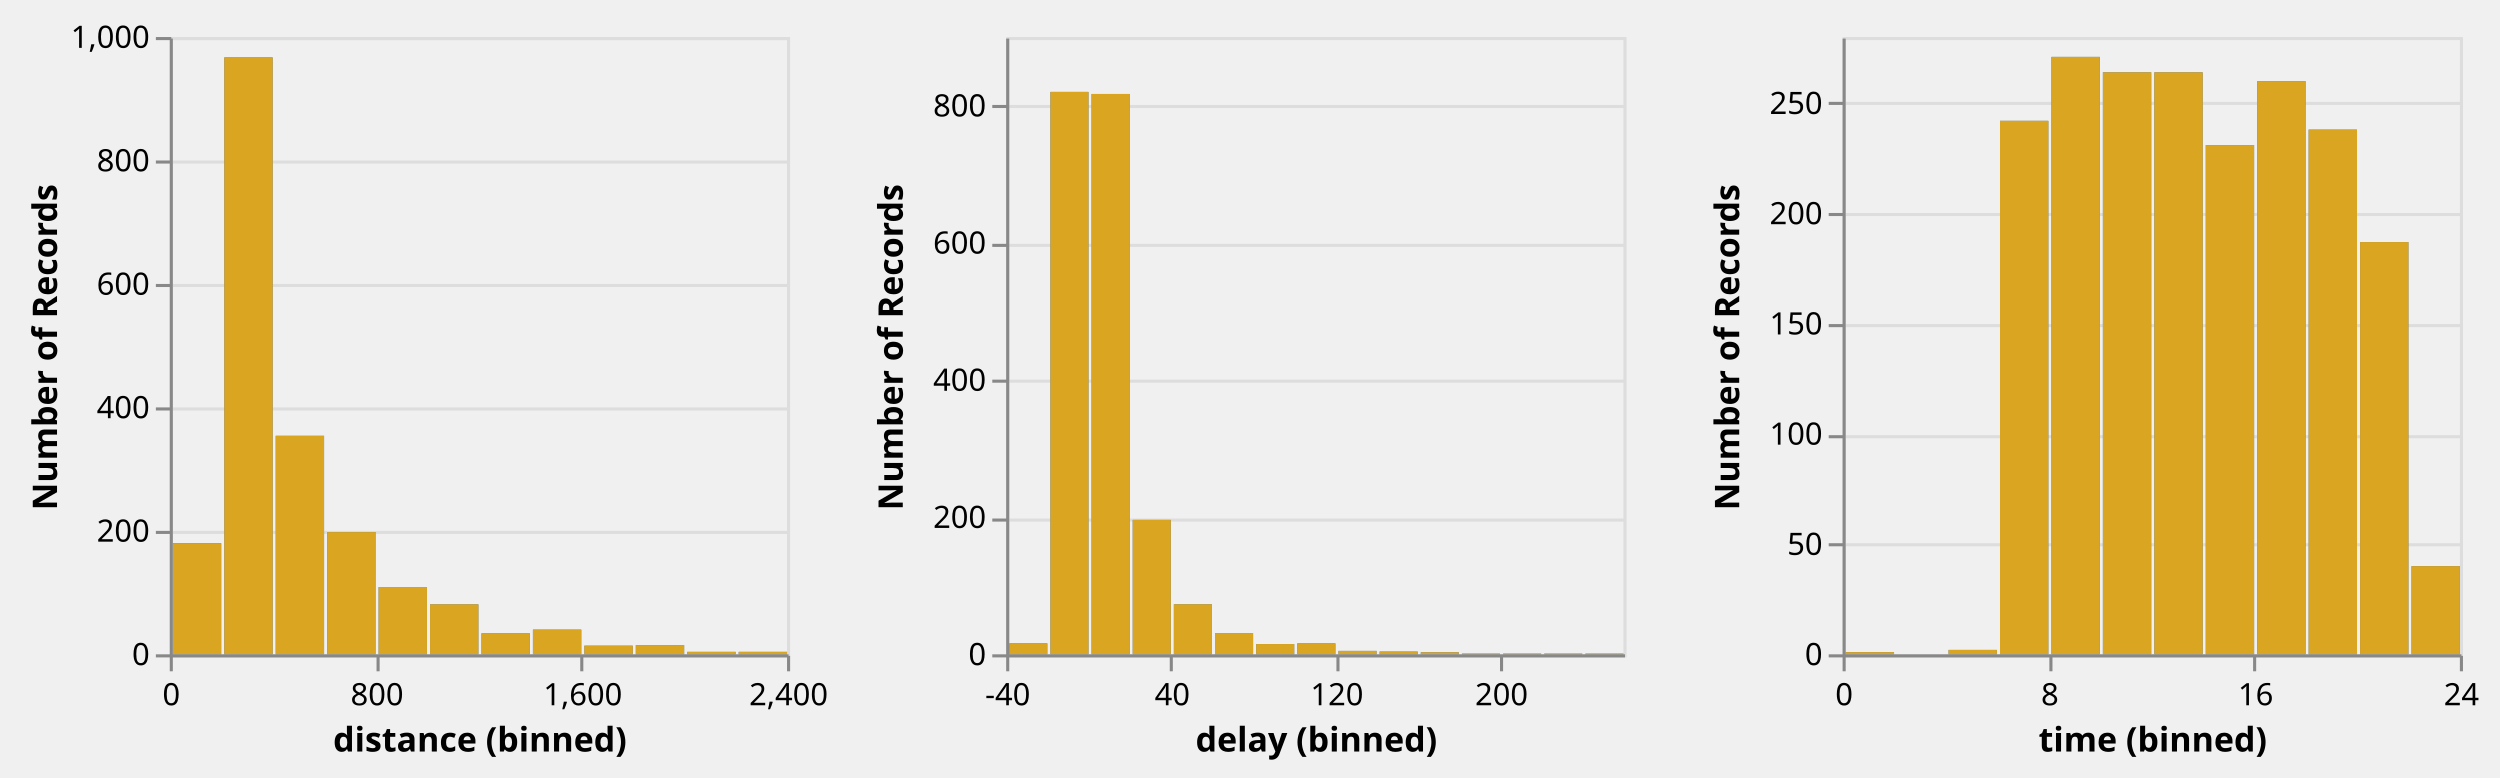
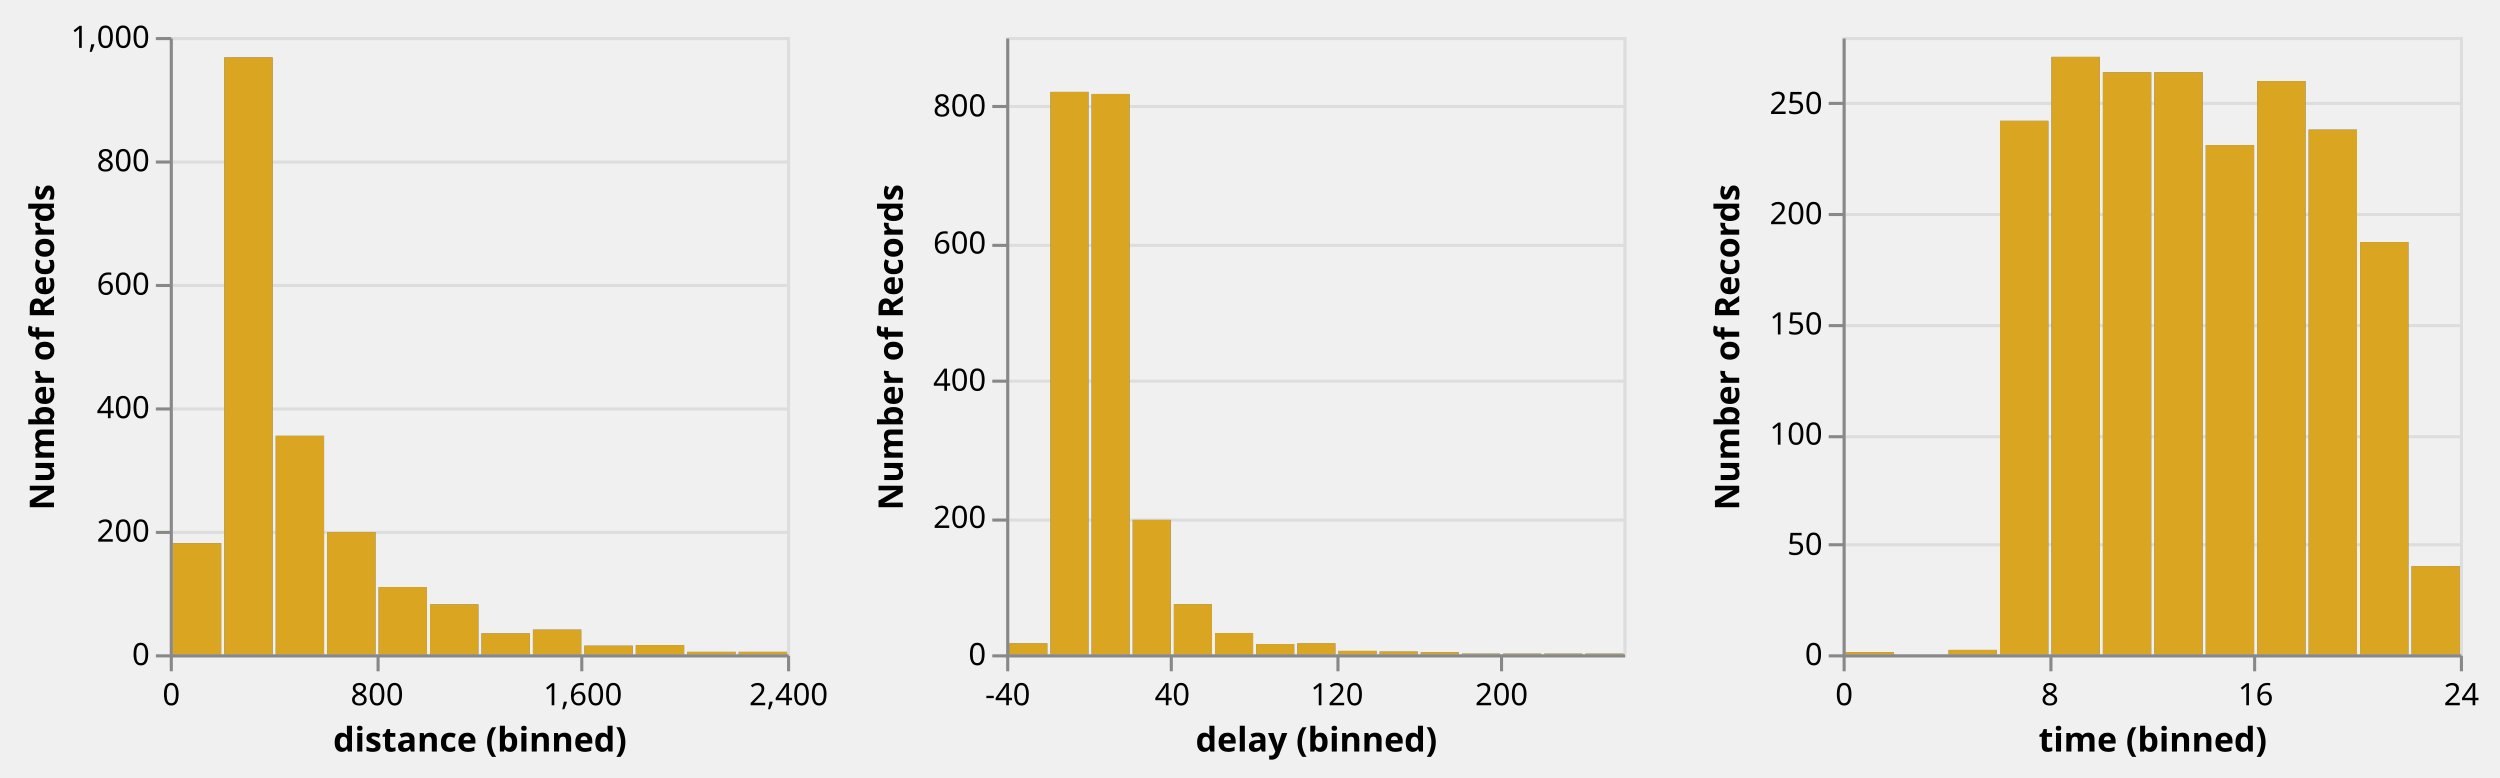
<svg xmlns="http://www.w3.org/2000/svg" class="marks" width="810" height="252" viewBox="0 0 810 252" version="1.1">
  <defs>
    <clipPath id="clip1">
      <rect x="0" y="0" width="200" height="200" />
    </clipPath>
    <clipPath id="clip2">
      <rect x="0" y="0" width="200" height="200" />
    </clipPath>
    <clipPath id="clip3">
      <rect x="0" y="0" width="200" height="200" />
    </clipPath>
    <clipPath id="clip4">
      <rect x="0" y="0" width="200" height="200" />
    </clipPath>
    <clipPath id="clip5">
      <rect x="0" y="0" width="200" height="200" />
    </clipPath>
    <clipPath id="clip6">
      <rect x="0" y="0" width="200" height="200" />
    </clipPath>
  </defs>
  <g transform="translate(55,12)">
    <g class="mark-group role-frame root">
      <g transform="translate(0,0)">
        <path class="background" d="M0,0h200v200h-200Z" style="fill: none;" />
        <g>
          <g class="mark-group role-scope child_distance_group">
            <g transform="translate(0,0)">
              <path class="background" d="M0.5,0.5h200v200h-200Z" style="fill: transparent; stroke: #ddd;" />
              <g>
                <g class="mark-group role-axis">
                  <g transform="translate(0.5,0.5)">
                    <path class="background" d="M0,0h0v0h0Z" style="pointer-events: none; fill: none;" />
                    <g>
                      <g class="mark-rule role-axis-grid" style="pointer-events: none;">
                        <line transform="translate(0,200)" x2="200" y2="0" style="fill: none; stroke: #ddd; stroke-width: 1; stroke-dasharray: ; opacity: 1;" />
                        <line transform="translate(0,160)" x2="200" y2="0" style="fill: none; stroke: #ddd; stroke-width: 1; stroke-dasharray: ; opacity: 1;" />
                        <line transform="translate(0,120)" x2="200" y2="0" style="fill: none; stroke: #ddd; stroke-width: 1; stroke-dasharray: ; opacity: 1;" />
                        <line transform="translate(0,80)" x2="200" y2="0" style="fill: none; stroke: #ddd; stroke-width: 1; stroke-dasharray: ; opacity: 1;" />
                        <line transform="translate(0,40)" x2="200" y2="0" style="fill: none; stroke: #ddd; stroke-width: 1; stroke-dasharray: ; opacity: 1;" />
                        <line transform="translate(0,0)" x2="200" y2="0" style="fill: none; stroke: #ddd; stroke-width: 1; stroke-dasharray: ; opacity: 1;" />
                      </g>
                    </g>
                  </g>
                </g>
                <g class="mark-rect role-mark brush_brush_bg" clip-path="url(#clip1)">
                  <path d="M0,0h0v0h0Z" style="fill: #333; fill-opacity: 0.125;" />
                </g>
                <g class="mark-rect role-mark child_distance_layer_0_marks">
                  <path d="M34.333,129.2h15.667v70.8h-15.667Z" style="fill: #4c78a8;" />
                  <path d="M51,160.4h15.667v39.6h-15.667Z" style="fill: #4c78a8;" />
                  <path d="M17.667,6.6h15.667v193.4h-15.667Z" style="fill: #4c78a8;" />
                  <path d="M1,164h15.667v36h-15.667Z" style="fill: #4c78a8;" />
                  <path d="M67.667,178.2h15.667v21.8h-15.667Z" style="fill: #4c78a8;" />
                  <path d="M117.667,192h15.667v8h-15.667Z" style="fill: #4c78a8;" />
                  <path d="M84.333,183.8h15.667v16.2h-15.667Z" style="fill: #4c78a8;" />
                  <path d="M167.667,199.2h15.667v0.8h-15.667Z" style="fill: #4c78a8;" />
                  <path d="M151,197h15.667v3h-15.667Z" style="fill: #4c78a8;" />
                  <path d="M134.333,197.2h15.667v2.8h-15.667Z" style="fill: #4c78a8;" />
                  <path d="M101,193.2h15.667v6.8h-15.667Z" style="fill: #4c78a8;" />
                  <path d="M184.333,199.2h15.667v0.8h-15.667Z" style="fill: #4c78a8;" />
                </g>
                <g class="mark-rect role-mark child_distance_layer_1_marks">
                  <path d="M34.333,129.2h15.667v70.8h-15.667Z" style="fill: goldenrod;" />
                  <path d="M51,160.4h15.667v39.6h-15.667Z" style="fill: goldenrod;" />
                  <path d="M17.667,6.6h15.667v193.4h-15.667Z" style="fill: goldenrod;" />
                  <path d="M1,164h15.667v36h-15.667Z" style="fill: goldenrod;" />
                  <path d="M67.667,178.2h15.667v21.8h-15.667Z" style="fill: goldenrod;" />
                  <path d="M117.667,192h15.667v8h-15.667Z" style="fill: goldenrod;" />
                  <path d="M84.333,183.8h15.667v16.2h-15.667Z" style="fill: goldenrod;" />
                  <path d="M167.667,199.2h15.667v0.8h-15.667Z" style="fill: goldenrod;" />
                  <path d="M151,197h15.667v3h-15.667Z" style="fill: goldenrod;" />
                  <path d="M134.333,197.2h15.667v2.8h-15.667Z" style="fill: goldenrod;" />
                  <path d="M101,193.2h15.667v6.8h-15.667Z" style="fill: goldenrod;" />
                  <path d="M184.333,199.2h15.667v0.8h-15.667Z" style="fill: goldenrod;" />
                </g>
                <g class="mark-rect role-mark brush_brush" clip-path="url(#clip2)">
                  <path d="M0,0h0v0h0Z" style="fill: transparent; stroke: white;" />
                </g>
                <g class="mark-group role-axis">
                  <g transform="translate(0.5,200.5)">
                    <path class="background" d="M0,0h0v0h0Z" style="pointer-events: none; fill: none;" />
                    <g>
                      <g class="mark-rule role-axis-tick" style="pointer-events: none;">
                        <line transform="translate(0,0)" x2="0" y2="5" style="fill: none; stroke: #888; stroke-width: 1; opacity: 1;" />
                        <line transform="translate(67,0)" x2="0" y2="5" style="fill: none; stroke: #888; stroke-width: 1; opacity: 1;" />
                        <line transform="translate(133,0)" x2="0" y2="5" style="fill: none; stroke: #888; stroke-width: 1; opacity: 1;" />
                        <line transform="translate(200,0)" x2="0" y2="5" style="fill: none; stroke: #888; stroke-width: 1; opacity: 1;" />
                      </g>
                      <g class="mark-text role-axis-label" style="pointer-events: none;">
                        <text text-anchor="middle" transform="translate(0,16)" style="font: 10px sans-serif; fill: #000; opacity: 1;">0</text>
                        <text text-anchor="middle" transform="translate(66.66667,16)" style="font: 10px sans-serif; fill: #000; opacity: 1;">800</text>
                        <text text-anchor="middle" transform="translate(133.3333,16)" style="font: 10px sans-serif; fill: #000; opacity: 1;">1,600</text>
                        <text text-anchor="middle" transform="translate(200,16)" style="font: 10px sans-serif; fill: #000; opacity: 1;">2,400</text>
                      </g>
                      <g class="mark-rule role-axis-domain" style="pointer-events: none;">
                        <line transform="translate(0,0)" x2="200" y2="0" style="fill: none; stroke: #888; stroke-width: 1; opacity: 1;" />
                      </g>
                      <g class="mark-text role-axis-title" style="pointer-events: none;">
                        <text text-anchor="middle" transform="translate(100,31)" style="font: bold 11px sans-serif; fill: #000; opacity: 1;">distance (binned)</text>
                      </g>
                    </g>
                  </g>
                </g>
                <g class="mark-group role-axis">
                  <g transform="translate(0.5,0.5)">
                    <path class="background" d="M0,0h0v0h0Z" style="pointer-events: none; fill: none;" />
                    <g>
                      <g class="mark-rule role-axis-tick" style="pointer-events: none;">
                        <line transform="translate(0,200)" x2="-5" y2="0" style="fill: none; stroke: #888; stroke-width: 1; opacity: 1;" />
                        <line transform="translate(0,160)" x2="-5" y2="0" style="fill: none; stroke: #888; stroke-width: 1; opacity: 1;" />
                        <line transform="translate(0,120)" x2="-5" y2="0" style="fill: none; stroke: #888; stroke-width: 1; opacity: 1;" />
                        <line transform="translate(0,80)" x2="-5" y2="0" style="fill: none; stroke: #888; stroke-width: 1; opacity: 1;" />
                        <line transform="translate(0,40)" x2="-5" y2="0" style="fill: none; stroke: #888; stroke-width: 1; opacity: 1;" />
                        <line transform="translate(0,0)" x2="-5" y2="0" style="fill: none; stroke: #888; stroke-width: 1; opacity: 1;" />
                      </g>
                      <g class="mark-text role-axis-label" style="pointer-events: none;">
                        <text text-anchor="end" transform="translate(-7,203)" style="font: 10px sans-serif; fill: #000; opacity: 1;">0</text>
                        <text text-anchor="end" transform="translate(-7,163)" style="font: 10px sans-serif; fill: #000; opacity: 1;">200</text>
                        <text text-anchor="end" transform="translate(-7,123)" style="font: 10px sans-serif; fill: #000; opacity: 1;">400</text>
                        <text text-anchor="end" transform="translate(-7,83)" style="font: 10px sans-serif; fill: #000; opacity: 1;">600</text>
                        <text text-anchor="end" transform="translate(-7,43)" style="font: 10px sans-serif; fill: #000; opacity: 1;">800</text>
                        <text text-anchor="end" transform="translate(-7,3)" style="font: 10px sans-serif; fill: #000; opacity: 1;">1,000</text>
                      </g>
                      <g class="mark-rule role-axis-domain" style="pointer-events: none;">
                        <line transform="translate(0,200)" x2="0" y2="-200" style="fill: none; stroke: #888; stroke-width: 1; opacity: 1;" />
                      </g>
                      <g class="mark-text role-axis-title" style="pointer-events: none;">
-                         <text text-anchor="middle" transform="translate(-35.02441,100) rotate(-90) translate(0,-2)" style="font: bold 11px sans-serif; fill: #000; opacity: 1;">Number of Records</text>
+                         <text text-anchor="middle" transform="translate(-36,100) rotate(-90) translate(0,-2)" style="font: bold 11px sans-serif; fill: #000; opacity: 1;">Number of Records</text>
                      </g>
                    </g>
                  </g>
                </g>
              </g>
            </g>
          </g>
          <g class="mark-group role-scope child_delay_group">
            <g transform="translate(271,0)">
              <path class="background" d="M0.5,0.5h200v200h-200Z" style="fill: transparent; stroke: #ddd;" />
              <g>
                <g class="mark-group role-axis">
                  <g transform="translate(0.5,0.5)">
                    <path class="background" d="M0,0h0v0h0Z" style="pointer-events: none; fill: none;" />
                    <g>
                      <g class="mark-rule role-axis-grid" style="pointer-events: none;">
                        <line transform="translate(0,200)" x2="200" y2="0" style="fill: none; stroke: #ddd; stroke-width: 1; stroke-dasharray: ; opacity: 1;" />
                        <line transform="translate(0,156)" x2="200" y2="0" style="fill: none; stroke: #ddd; stroke-width: 1; stroke-dasharray: ; opacity: 1;" />
                        <line transform="translate(0,111)" x2="200" y2="0" style="fill: none; stroke: #ddd; stroke-width: 1; stroke-dasharray: ; opacity: 1;" />
                        <line transform="translate(0,67)" x2="200" y2="0" style="fill: none; stroke: #ddd; stroke-width: 1; stroke-dasharray: ; opacity: 1;" />
                        <line transform="translate(0,22)" x2="200" y2="0" style="fill: none; stroke: #ddd; stroke-width: 1; stroke-dasharray: ; opacity: 1;" />
                      </g>
                    </g>
                  </g>
                </g>
                <g class="mark-rect role-mark brush_brush_bg" clip-path="url(#clip3)">
                  <path d="M0,0h0v0h0Z" style="fill: #333; fill-opacity: 0.125;" />
                </g>
                <g class="mark-rect role-mark child_delay_layer_0_marks">
                  <path d="M27.667,18.444h12.333v181.556h-12.333Z" style="fill: #4c78a8;" />
                  <path d="M14.333,17.778h12.333v182.222h-12.333Z" style="fill: #4c78a8;" />
                  <path d="M54.333,183.778h12.333v16.222h-12.333Z" style="fill: #4c78a8;" />
                  <path d="M41,156.444h12.333v43.556h-12.333Z" style="fill: #4c78a8;" />
                  <path d="M134.333,199.333h12.333v0.667h-12.333Z" style="fill: #4c78a8;" />
                  <path d="M94.333,196.444h12.333v3.556h-12.333Z" style="fill: #4c78a8;" />
                  <path d="M67.667,193.111h12.333v6.889h-12.333Z" style="fill: #4c78a8;" />
                  <path d="M1,196.444h12.333v3.556h-12.333Z" style="fill: #4c78a8;" />
                  <path d="M81,196.667h12.333v3.333h-12.333Z" style="fill: #4c78a8;" />
                  <path d="M147.667,199.778h12.333v0.222h-12.333Z" style="fill: #4c78a8;" />
                  <path d="M121,199.111h12.333v0.889h-12.333Z" style="fill: #4c78a8;" />
                  <path d="M187.667,199.778h12.333v0.222h-12.333Z" style="fill: #4c78a8;" />
                  <path d="M107.667,198.889h12.333v1.111h-12.333Z" style="fill: #4c78a8;" />
                  <path d="M161,199.778h12.333v0.222h-12.333Z" style="fill: #4c78a8;" />
                  <path d="M174.333,199.778h12.333v0.222h-12.333Z" style="fill: #4c78a8;" />
                </g>
                <g class="mark-rect role-mark child_delay_layer_1_marks">
                  <path d="M27.667,18.444h12.333v181.556h-12.333Z" style="fill: goldenrod;" />
                  <path d="M14.333,17.778h12.333v182.222h-12.333Z" style="fill: goldenrod;" />
                  <path d="M54.333,183.778h12.333v16.222h-12.333Z" style="fill: goldenrod;" />
                  <path d="M41,156.444h12.333v43.556h-12.333Z" style="fill: goldenrod;" />
                  <path d="M134.333,199.333h12.333v0.667h-12.333Z" style="fill: goldenrod;" />
                  <path d="M94.333,196.444h12.333v3.556h-12.333Z" style="fill: goldenrod;" />
                  <path d="M67.667,193.111h12.333v6.889h-12.333Z" style="fill: goldenrod;" />
                  <path d="M1,196.444h12.333v3.556h-12.333Z" style="fill: goldenrod;" />
                  <path d="M81,196.667h12.333v3.333h-12.333Z" style="fill: goldenrod;" />
                  <path d="M147.667,199.778h12.333v0.222h-12.333Z" style="fill: goldenrod;" />
                  <path d="M121,199.111h12.333v0.889h-12.333Z" style="fill: goldenrod;" />
                  <path d="M187.667,199.778h12.333v0.222h-12.333Z" style="fill: goldenrod;" />
                  <path d="M107.667,198.889h12.333v1.111h-12.333Z" style="fill: goldenrod;" />
                  <path d="M161,199.778h12.333v0.222h-12.333Z" style="fill: goldenrod;" />
                  <path d="M174.333,199.778h12.333v0.222h-12.333Z" style="fill: goldenrod;" />
                </g>
                <g class="mark-rect role-mark brush_brush" clip-path="url(#clip4)">
                  <path d="M0,0h0v0h0Z" style="fill: transparent; stroke: white;" />
                </g>
                <g class="mark-group role-axis">
                  <g transform="translate(0.5,200.5)">
                    <path class="background" d="M0,0h0v0h0Z" style="pointer-events: none; fill: none;" />
                    <g>
                      <g class="mark-rule role-axis-tick" style="pointer-events: none;">
                        <line transform="translate(0,0)" x2="0" y2="5" style="fill: none; stroke: #888; stroke-width: 1; opacity: 1;" />
                        <line transform="translate(53,0)" x2="0" y2="5" style="fill: none; stroke: #888; stroke-width: 1; opacity: 1;" />
                        <line transform="translate(107,0)" x2="0" y2="5" style="fill: none; stroke: #888; stroke-width: 1; opacity: 1;" />
                        <line transform="translate(160,0)" x2="0" y2="5" style="fill: none; stroke: #888; stroke-width: 1; opacity: 1;" />
                      </g>
                      <g class="mark-text role-axis-label" style="pointer-events: none;">
                        <text text-anchor="middle" transform="translate(0,16)" style="font: 10px sans-serif; fill: #000; opacity: 1;">-40</text>
                        <text text-anchor="middle" transform="translate(53.33333,16)" style="font: 10px sans-serif; fill: #000; opacity: 1;">40</text>
                        <text text-anchor="middle" transform="translate(106.6667,16)" style="font: 10px sans-serif; fill: #000; opacity: 1;">120</text>
                        <text text-anchor="middle" transform="translate(160,16)" style="font: 10px sans-serif; fill: #000; opacity: 1;">200</text>
                      </g>
                      <g class="mark-rule role-axis-domain" style="pointer-events: none;">
                        <line transform="translate(0,0)" x2="200" y2="0" style="fill: none; stroke: #888; stroke-width: 1; opacity: 1;" />
                      </g>
                      <g class="mark-text role-axis-title" style="pointer-events: none;">
                        <text text-anchor="middle" transform="translate(100,31)" style="font: bold 11px sans-serif; fill: #000; opacity: 1;">delay (binned)</text>
                      </g>
                    </g>
                  </g>
                </g>
                <g class="mark-group role-axis">
                  <g transform="translate(0.5,0.5)">
                    <path class="background" d="M0,0h0v0h0Z" style="pointer-events: none; fill: none;" />
                    <g>
                      <g class="mark-rule role-axis-tick" style="pointer-events: none;">
                        <line transform="translate(0,200)" x2="-5" y2="0" style="fill: none; stroke: #888; stroke-width: 1; opacity: 1;" />
                        <line transform="translate(0,156)" x2="-5" y2="0" style="fill: none; stroke: #888; stroke-width: 1; opacity: 1;" />
                        <line transform="translate(0,111)" x2="-5" y2="0" style="fill: none; stroke: #888; stroke-width: 1; opacity: 1;" />
                        <line transform="translate(0,67)" x2="-5" y2="0" style="fill: none; stroke: #888; stroke-width: 1; opacity: 1;" />
                        <line transform="translate(0,22)" x2="-5" y2="0" style="fill: none; stroke: #888; stroke-width: 1; opacity: 1;" />
                      </g>
                      <g class="mark-text role-axis-label" style="pointer-events: none;">
                        <text text-anchor="end" transform="translate(-7,203)" style="font: 10px sans-serif; fill: #000; opacity: 1;">0</text>
                        <text text-anchor="end" transform="translate(-7,158.5556)" style="font: 10px sans-serif; fill: #000; opacity: 1;">200</text>
                        <text text-anchor="end" transform="translate(-7,114.1111)" style="font: 10px sans-serif; fill: #000; opacity: 1;">400</text>
                        <text text-anchor="end" transform="translate(-7,69.66667)" style="font: 10px sans-serif; fill: #000; opacity: 1;">600</text>
                        <text text-anchor="end" transform="translate(-7,25.22222)" style="font: 10px sans-serif; fill: #000; opacity: 1;">800</text>
                      </g>
                      <g class="mark-rule role-axis-domain" style="pointer-events: none;">
                        <line transform="translate(0,200)" x2="0" y2="-200" style="fill: none; stroke: #888; stroke-width: 1; opacity: 1;" />
                      </g>
                      <g class="mark-text role-axis-title" style="pointer-events: none;">
                        <text text-anchor="middle" transform="translate(-32,100) rotate(-90) translate(0,-2)" style="font: bold 11px sans-serif; fill: #000; opacity: 1;">Number of Records</text>
                      </g>
                    </g>
                  </g>
                </g>
              </g>
            </g>
          </g>
          <g class="mark-group role-scope child_time_group">
            <g transform="translate(542,0)">
              <path class="background" d="M0.5,0.5h200v200h-200Z" style="fill: transparent; stroke: #ddd;" />
              <g>
                <g class="mark-group role-axis">
                  <g transform="translate(0.5,0.5)">
                    <path class="background" d="M0,0h0v0h0Z" style="pointer-events: none; fill: none;" />
                    <g>
                      <g class="mark-rule role-axis-grid" style="pointer-events: none;">
                        <line transform="translate(0,200)" x2="200" y2="0" style="fill: none; stroke: #ddd; stroke-width: 1; stroke-dasharray: ; opacity: 1;" />
                        <line transform="translate(0,164)" x2="200" y2="0" style="fill: none; stroke: #ddd; stroke-width: 1; stroke-dasharray: ; opacity: 1;" />
                        <line transform="translate(0,129)" x2="200" y2="0" style="fill: none; stroke: #ddd; stroke-width: 1; stroke-dasharray: ; opacity: 1;" />
                        <line transform="translate(0,93)" x2="200" y2="0" style="fill: none; stroke: #ddd; stroke-width: 1; stroke-dasharray: ; opacity: 1;" />
                        <line transform="translate(0,57)" x2="200" y2="0" style="fill: none; stroke: #ddd; stroke-width: 1; stroke-dasharray: ; opacity: 1;" />
                        <line transform="translate(0,21)" x2="200" y2="0" style="fill: none; stroke: #ddd; stroke-width: 1; stroke-dasharray: ; opacity: 1;" />
                      </g>
                    </g>
                  </g>
                </g>
                <g class="mark-rect role-mark brush_brush_bg" clip-path="url(#clip5)">
                  <path d="M0,0h0v0h0Z" style="fill: #333; fill-opacity: 0.125;" />
                </g>
                <g class="mark-rect role-mark child_time_layer_0_marks">
                  <path d="M167.667,66.429h15.667v133.571h-15.667Z" style="fill: #4c78a8;" />
                  <path d="M117.667,35h15.667v165h-15.667Z" style="fill: #4c78a8;" />
                  <path d="M101,11.429h15.667v188.571h-15.667Z" style="fill: #4c78a8;" />
                  <path d="M67.667,6.429h15.667v193.571h-15.667Z" style="fill: #4c78a8;" />
                  <path d="M51,27.143h15.667v172.857h-15.667Z" style="fill: #4c78a8;" />
                  <path d="M84.333,11.429h15.667v188.571h-15.667Z" style="fill: #4c78a8;" />
                  <path d="M151,30h15.667v170h-15.667Z" style="fill: #4c78a8;" />
                  <path d="M134.333,14.286h15.667v185.714h-15.667Z" style="fill: #4c78a8;" />
                  <path d="M184.333,171.429h15.667v28.571h-15.667Z" style="fill: #4c78a8;" />
                  <path d="M34.333,198.571h15.667v1.429h-15.667Z" style="fill: #4c78a8;" />
                  <path d="M1,199.286h15.667v0.714h-15.667Z" style="fill: #4c78a8;" />
                </g>
                <g class="mark-rect role-mark child_time_layer_1_marks">
                  <path d="M167.667,66.429h15.667v133.571h-15.667Z" style="fill: goldenrod;" />
                  <path d="M117.667,35h15.667v165h-15.667Z" style="fill: goldenrod;" />
                  <path d="M101,11.429h15.667v188.571h-15.667Z" style="fill: goldenrod;" />
                  <path d="M67.667,6.429h15.667v193.571h-15.667Z" style="fill: goldenrod;" />
                  <path d="M51,27.143h15.667v172.857h-15.667Z" style="fill: goldenrod;" />
                  <path d="M84.333,11.429h15.667v188.571h-15.667Z" style="fill: goldenrod;" />
                  <path d="M151,30h15.667v170h-15.667Z" style="fill: goldenrod;" />
                  <path d="M134.333,14.286h15.667v185.714h-15.667Z" style="fill: goldenrod;" />
                  <path d="M184.333,171.429h15.667v28.571h-15.667Z" style="fill: goldenrod;" />
                  <path d="M34.333,198.571h15.667v1.429h-15.667Z" style="fill: goldenrod;" />
                  <path d="M1,199.286h15.667v0.714h-15.667Z" style="fill: goldenrod;" />
                </g>
                <g class="mark-rect role-mark brush_brush" clip-path="url(#clip6)">
                  <path d="M0,0h0v0h0Z" style="fill: transparent; stroke: white;" />
                </g>
                <g class="mark-group role-axis">
                  <g transform="translate(0.5,200.5)">
                    <path class="background" d="M0,0h0v0h0Z" style="pointer-events: none; fill: none;" />
                    <g>
                      <g class="mark-rule role-axis-tick" style="pointer-events: none;">
                        <line transform="translate(0,0)" x2="0" y2="5" style="fill: none; stroke: #888; stroke-width: 1; opacity: 1;" />
                        <line transform="translate(67,0)" x2="0" y2="5" style="fill: none; stroke: #888; stroke-width: 1; opacity: 1;" />
                        <line transform="translate(133,0)" x2="0" y2="5" style="fill: none; stroke: #888; stroke-width: 1; opacity: 1;" />
                        <line transform="translate(200,0)" x2="0" y2="5" style="fill: none; stroke: #888; stroke-width: 1; opacity: 1;" />
                      </g>
                      <g class="mark-text role-axis-label" style="pointer-events: none;">
                        <text text-anchor="middle" transform="translate(0,16)" style="font: 10px sans-serif; fill: #000; opacity: 1;">0</text>
                        <text text-anchor="middle" transform="translate(66.66667,16)" style="font: 10px sans-serif; fill: #000; opacity: 1;">8</text>
                        <text text-anchor="middle" transform="translate(133.3333,16)" style="font: 10px sans-serif; fill: #000; opacity: 1;">16</text>
                        <text text-anchor="middle" transform="translate(200,16)" style="font: 10px sans-serif; fill: #000; opacity: 1;">24</text>
                      </g>
                      <g class="mark-rule role-axis-domain" style="pointer-events: none;">
                        <line transform="translate(0,0)" x2="200" y2="0" style="fill: none; stroke: #888; stroke-width: 1; opacity: 1;" />
                      </g>
                      <g class="mark-text role-axis-title" style="pointer-events: none;">
                        <text text-anchor="middle" transform="translate(100,31)" style="font: bold 11px sans-serif; fill: #000; opacity: 1;">time (binned)</text>
                      </g>
                    </g>
                  </g>
                </g>
                <g class="mark-group role-axis">
                  <g transform="translate(0.5,0.5)">
                    <path class="background" d="M0,0h0v0h0Z" style="pointer-events: none; fill: none;" />
                    <g>
                      <g class="mark-rule role-axis-tick" style="pointer-events: none;">
                        <line transform="translate(0,200)" x2="-5" y2="0" style="fill: none; stroke: #888; stroke-width: 1; opacity: 1;" />
                        <line transform="translate(0,164)" x2="-5" y2="0" style="fill: none; stroke: #888; stroke-width: 1; opacity: 1;" />
                        <line transform="translate(0,129)" x2="-5" y2="0" style="fill: none; stroke: #888; stroke-width: 1; opacity: 1;" />
                        <line transform="translate(0,93)" x2="-5" y2="0" style="fill: none; stroke: #888; stroke-width: 1; opacity: 1;" />
                        <line transform="translate(0,57)" x2="-5" y2="0" style="fill: none; stroke: #888; stroke-width: 1; opacity: 1;" />
                        <line transform="translate(0,21)" x2="-5" y2="0" style="fill: none; stroke: #888; stroke-width: 1; opacity: 1;" />
                      </g>
                      <g class="mark-text role-axis-label" style="pointer-events: none;">
                        <text text-anchor="end" transform="translate(-7,203)" style="font: 10px sans-serif; fill: #000; opacity: 1;">0</text>
                        <text text-anchor="end" transform="translate(-7,167.2857)" style="font: 10px sans-serif; fill: #000; opacity: 1;">50</text>
                        <text text-anchor="end" transform="translate(-7,131.5714)" style="font: 10px sans-serif; fill: #000; opacity: 1;">100</text>
                        <text text-anchor="end" transform="translate(-7,95.85714)" style="font: 10px sans-serif; fill: #000; opacity: 1;">150</text>
                        <text text-anchor="end" transform="translate(-7,60.14286)" style="font: 10px sans-serif; fill: #000; opacity: 1;">200</text>
                        <text text-anchor="end" transform="translate(-7,24.42857)" style="font: 10px sans-serif; fill: #000; opacity: 1;">250</text>
                      </g>
                      <g class="mark-rule role-axis-domain" style="pointer-events: none;">
                        <line transform="translate(0,200)" x2="0" y2="-200" style="fill: none; stroke: #888; stroke-width: 1; opacity: 1;" />
                      </g>
                      <g class="mark-text role-axis-title" style="pointer-events: none;">
                        <text text-anchor="middle" transform="translate(-32,100) rotate(-90) translate(0,-2)" style="font: bold 11px sans-serif; fill: #000; opacity: 1;">Number of Records</text>
                      </g>
                    </g>
                  </g>
                </g>
              </g>
            </g>
          </g>
        </g>
      </g>
    </g>
  </g>
</svg>
